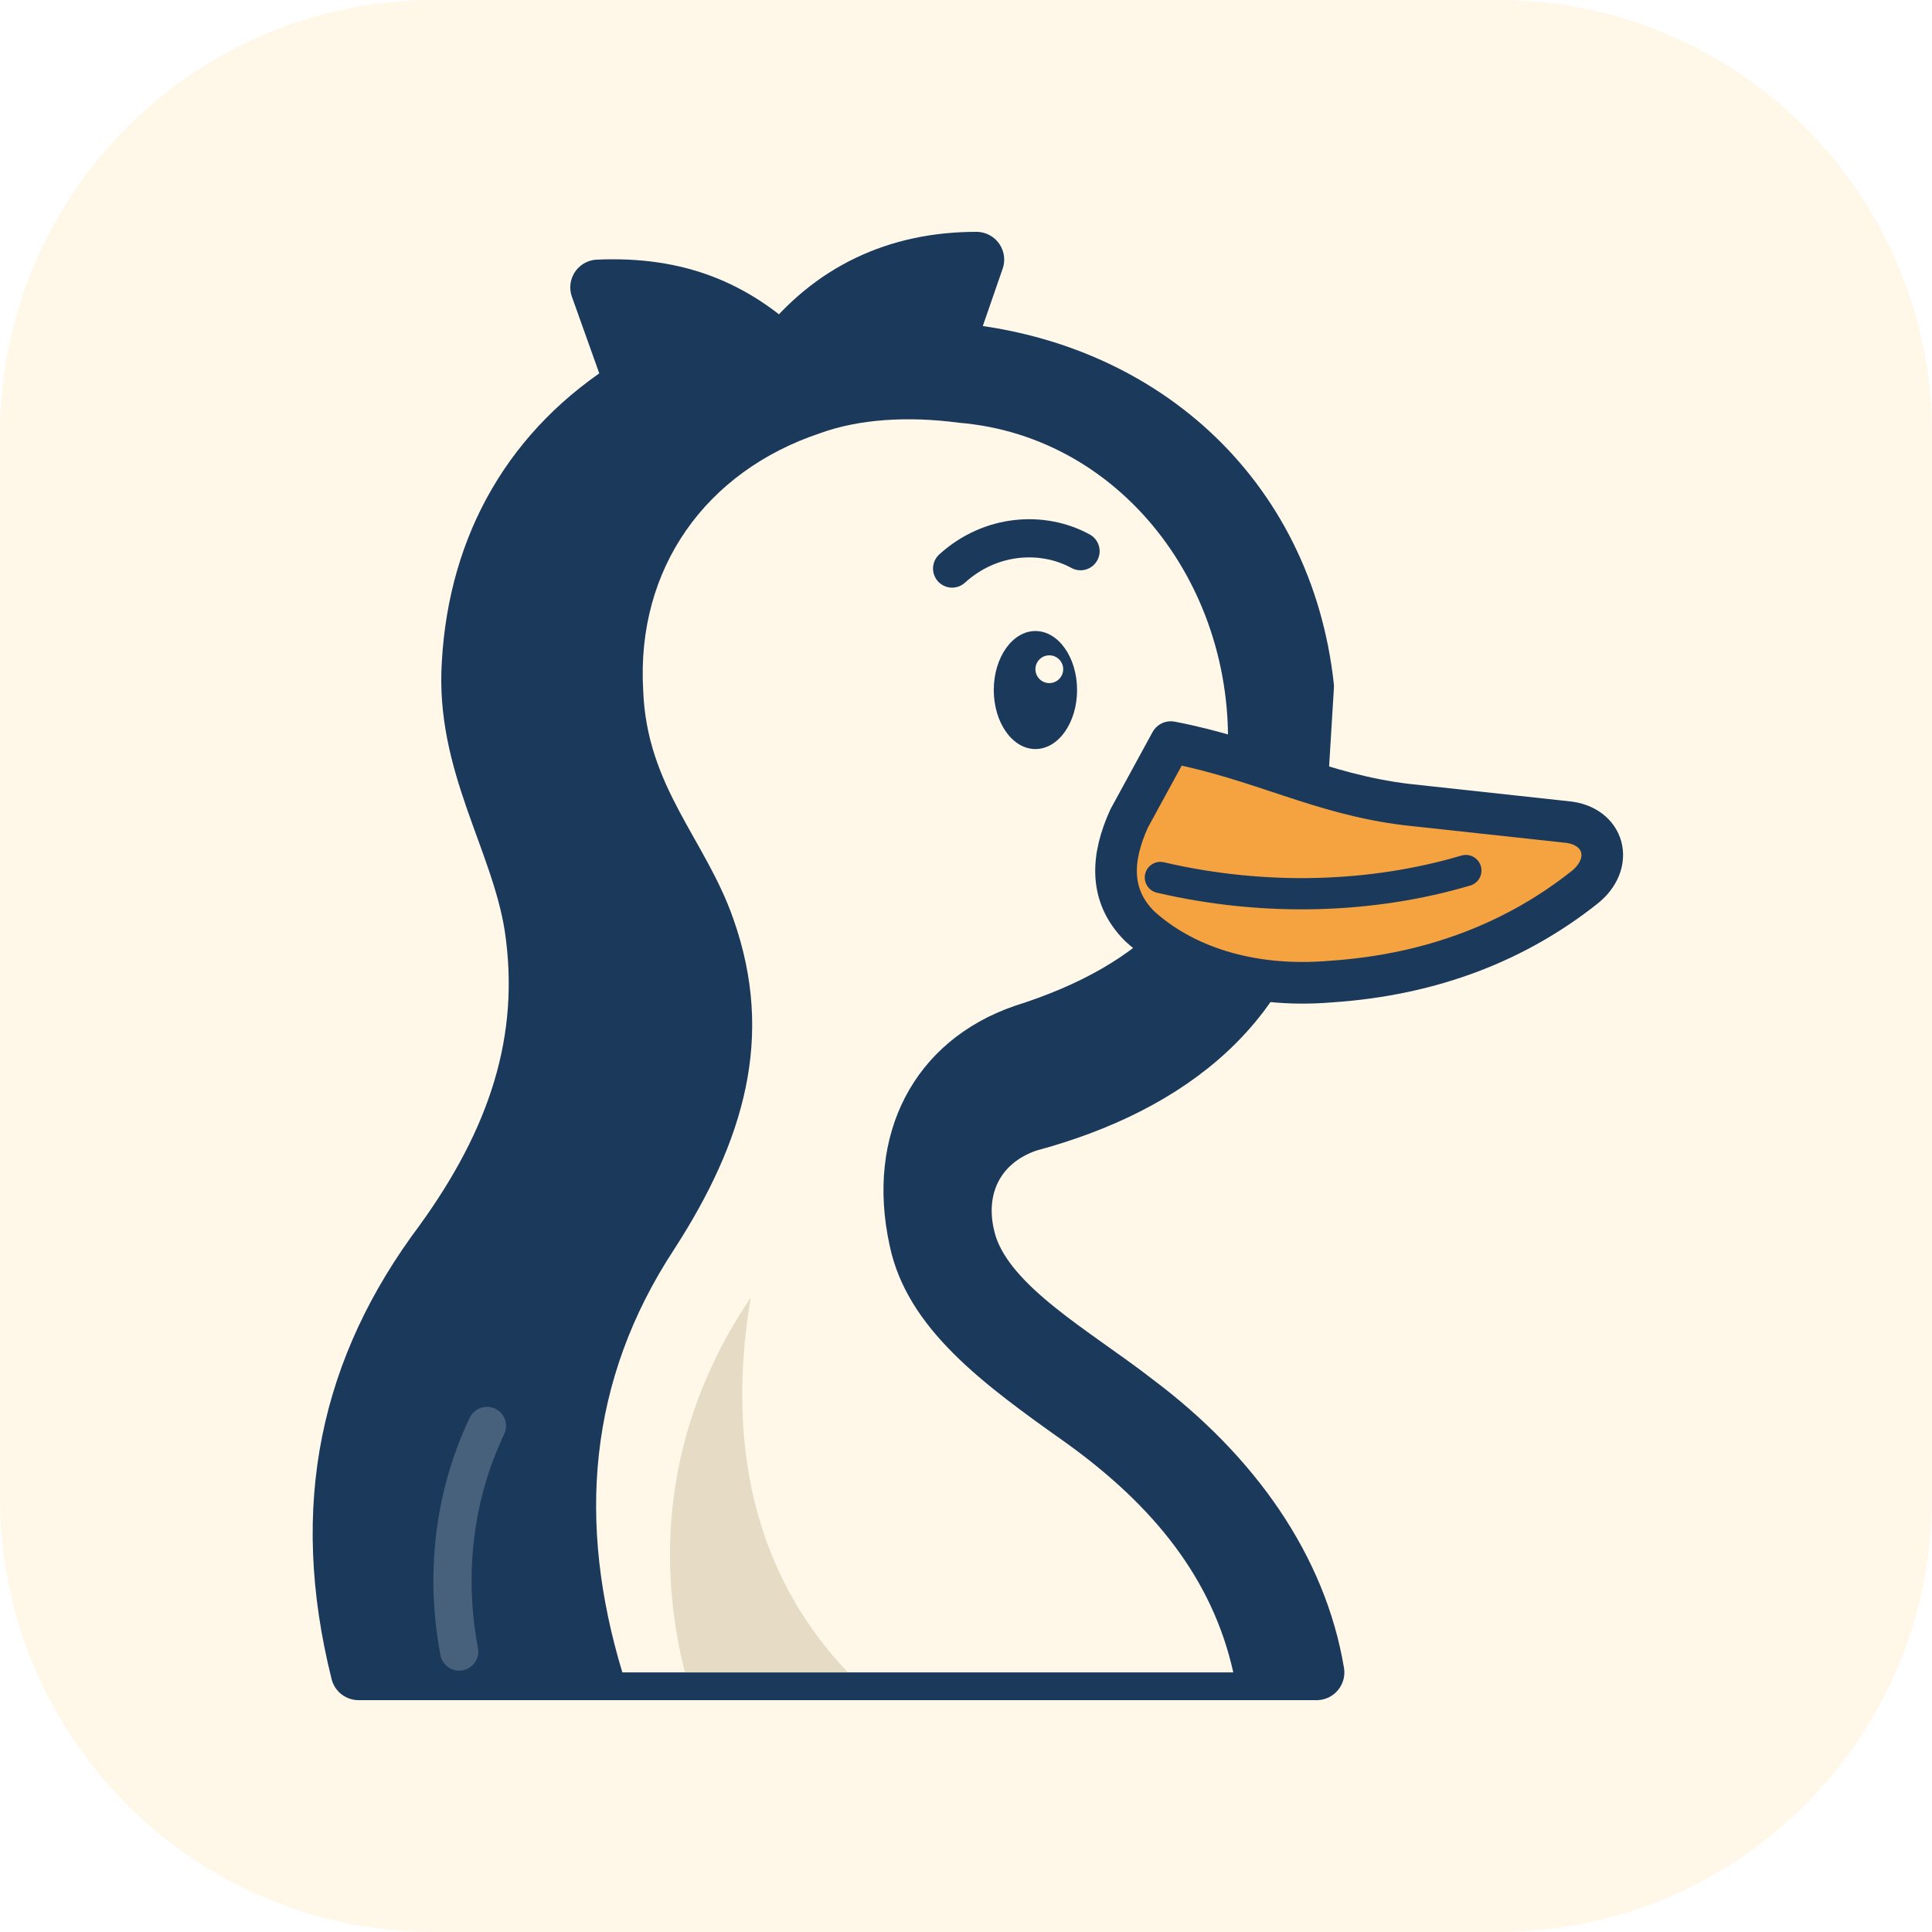
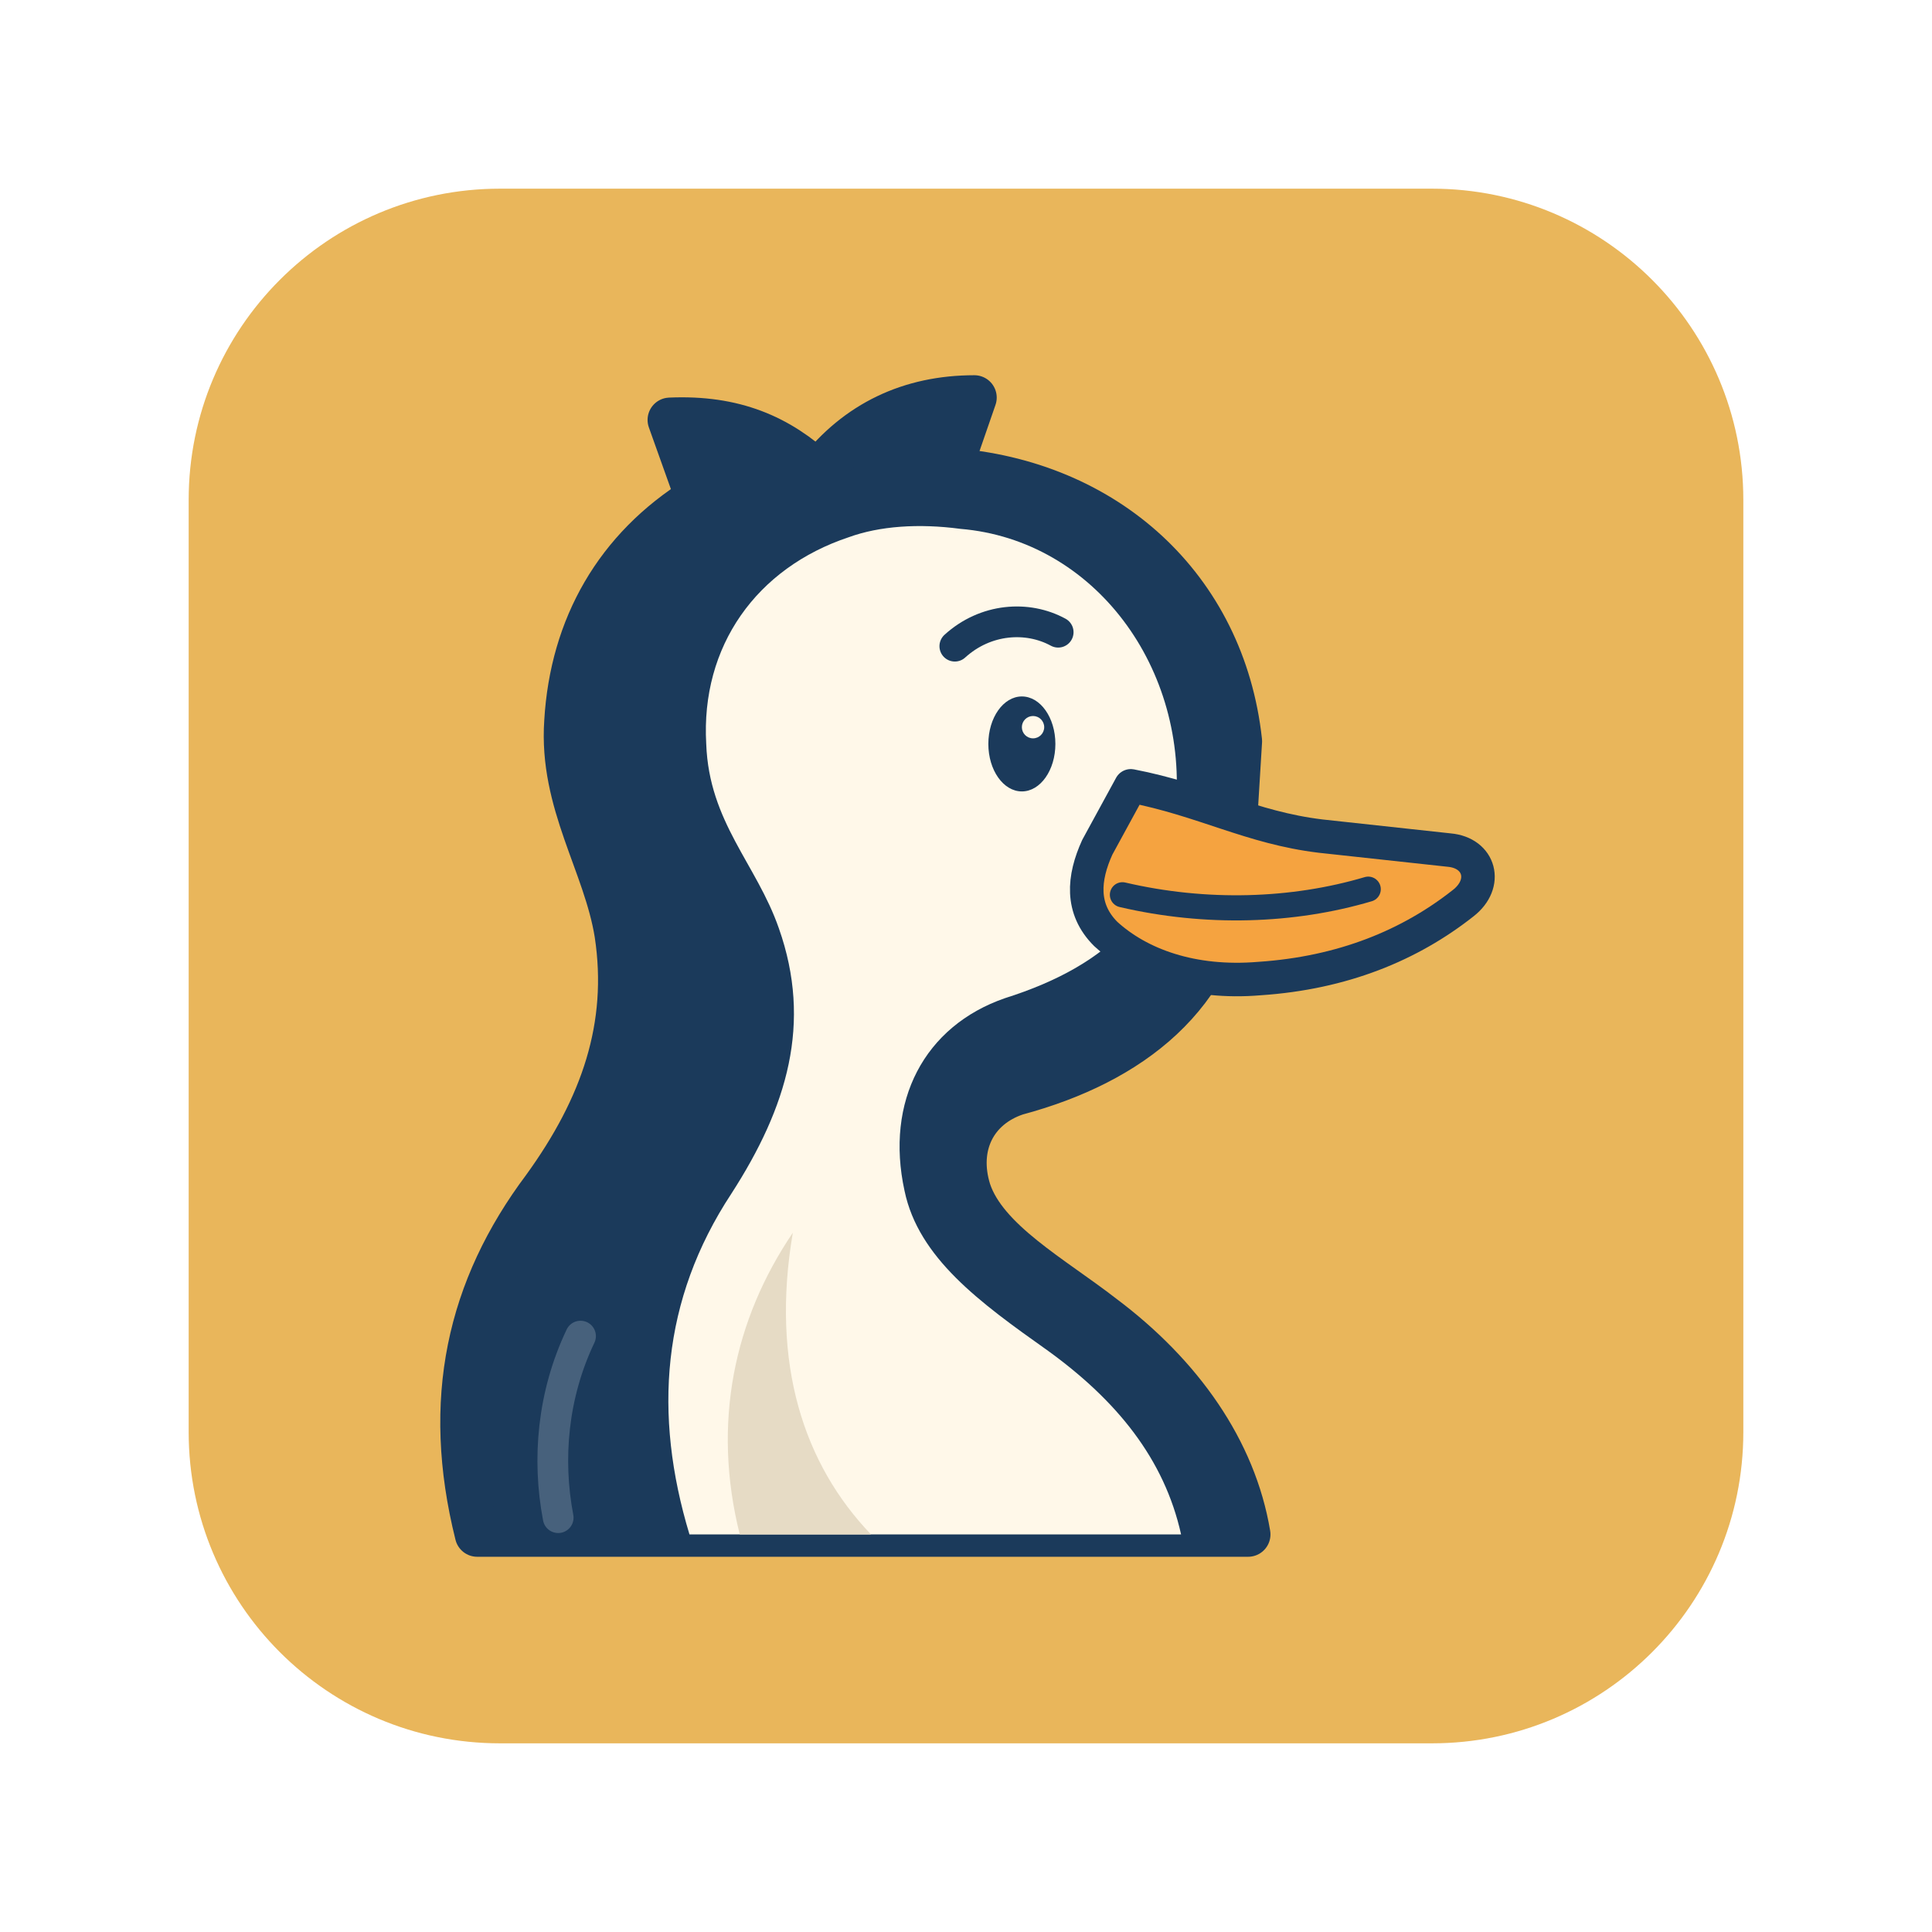
<svg xmlns="http://www.w3.org/2000/svg" viewBox="0 0 1024 1024" fill="none">
-   <rect x="0" y="0" width="1024" height="1024" rx="230" fill="#FFF8E9" />
-   <g transform="translate(512 512) scale(1.839811) translate(-284 -243.5)">
-     <path d="M109 447c-12-48-3-88 24-124 21-29 31-58 26-91-4-25-20-47-18-76 2-34 18-62 47-80l-10-28c23-1 39 6 53 19 14-18 33-27 56-27l-9 26c56 4 98 42 104 97l-3 49c-5 42-36 66-77 77-15 5-22 19-17 35 6 18 30 31 48 45 28 21 47 48 52 78Z" fill="#1B3A5B" stroke="#1B3A5B" stroke-width="16" stroke-linejoin="round" />
-     <path d="M242 90c-33 11-53 39-51 74 1 28 18 43 26 66 12 34 3 64-17 95-25 38-28 79-15 122h176c-6-27-23-48-48-66-24-17-46-33-51-57-7-32 7-59 36-69 38-12 58-33 61-67 5-51-29-97-77-101-15-2-29-1-40 3Z" fill="#FFF8E9" />
-     <path d="M203 447c-10-40-2-77 19-108-8 47 4 83 28 108Z" fill="#E6DBC5" />
-     <path d="M343 179c26 5 43 15 68 18l46 5c11 1 14 12 5 19-19 15-43 25-73 27-24 2-43-5-55-16-9-9-8-20-3-31Z" fill="#F5A340" stroke="#1B3A5B" stroke-width="12" stroke-linejoin="round" />
-     <path d="M340 218c30 7 61 6 88-2" stroke="#1B3A5B" stroke-width="9" stroke-linecap="round" />
-     <path d="M280 129c11-10 26-11 37-5" stroke="#1B3A5B" stroke-width="11" stroke-linecap="round" />
-     <ellipse cx="304" cy="164" rx="12" ry="17" fill="#1B3A5B" />
-     <circle cx="308" cy="158" r="4" fill="#FFF8E9" />
-     <path d="M146 376c-10 21-12 44-8 65" stroke="#47617C" stroke-width="11" stroke-linecap="round" />
+   <rect x="100" y="100" width="824" height="824" rx="165" fill="#E9B65B" />
+   <g transform="translate(100 100) scale(.8046875)">
+     <g transform="translate(512 512) scale(1.839811) translate(-284 -243.5)">
+       <path d="M109 447c-12-48-3-88 24-124 21-29 31-58 26-91-4-25-20-47-18-76 2-34 18-62 47-80l-10-28c23-1 39 6 53 19 14-18 33-27 56-27l-9 26c56 4 98 42 104 97l-3 49c-5 42-36 66-77 77-15 5-22 19-17 35 6 18 30 31 48 45 28 21 47 48 52 78Z" fill="#1B3A5B" stroke="#1B3A5B" stroke-width="16" stroke-linejoin="round" />
+       <path d="M242 90c-33 11-53 39-51 74 1 28 18 43 26 66 12 34 3 64-17 95-25 38-28 79-15 122h176c-6-27-23-48-48-66-24-17-46-33-51-57-7-32 7-59 36-69 38-12 58-33 61-67 5-51-29-97-77-101-15-2-29-1-40 3Z" fill="#FFF8E9" />
+       <path d="M203 447c-10-40-2-77 19-108-8 47 4 83 28 108Z" fill="#E6DBC5" />
+       <path d="M343 179c26 5 43 15 68 18l46 5c11 1 14 12 5 19-19 15-43 25-73 27-24 2-43-5-55-16-9-9-8-20-3-31Z" fill="#F5A340" stroke="#1B3A5B" stroke-width="12" stroke-linejoin="round" />
+       <path d="M340 218c30 7 61 6 88-2" stroke="#1B3A5B" stroke-width="9" stroke-linecap="round" />
+       <path d="M280 129c11-10 26-11 37-5" stroke="#1B3A5B" stroke-width="11" stroke-linecap="round" />
+       <ellipse cx="304" cy="164" rx="12" ry="17" fill="#1B3A5B" />
+       <circle cx="308" cy="158" r="4" fill="#FFF8E9" />
+       <path d="M146 376c-10 21-12 44-8 65" stroke="#47617C" stroke-width="11" stroke-linecap="round" />
+     </g>
  </g>
</svg>
